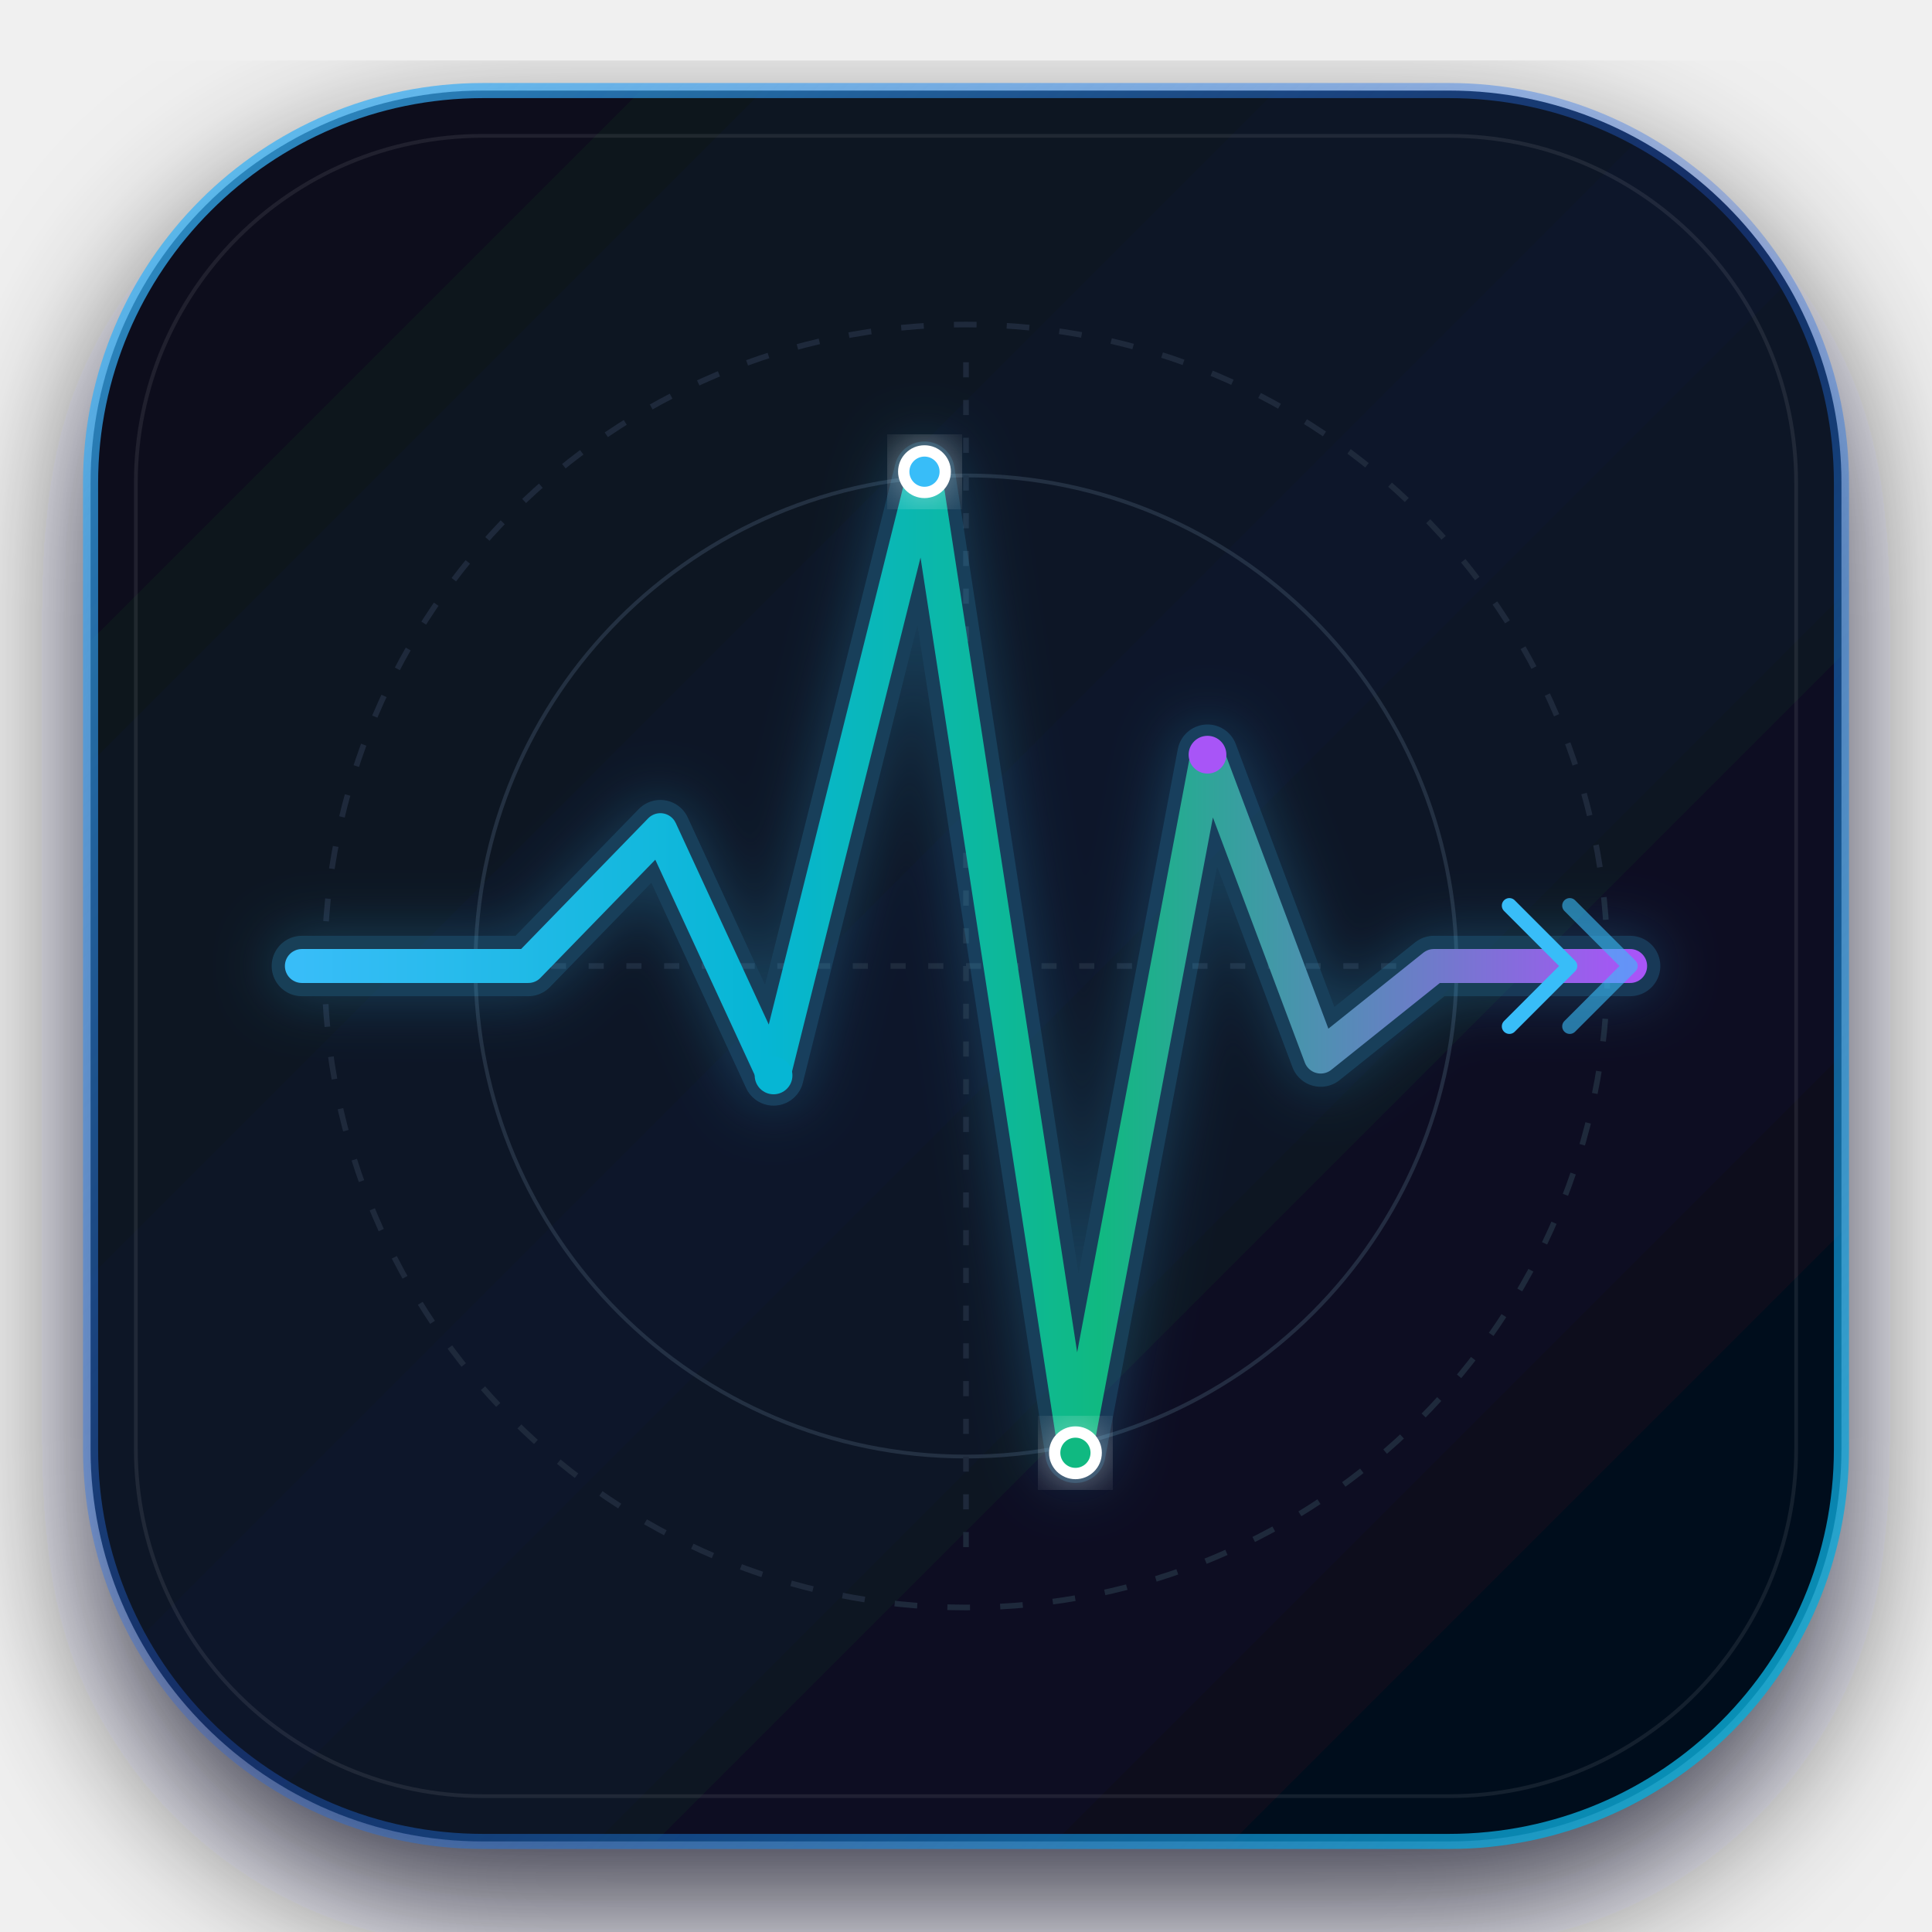
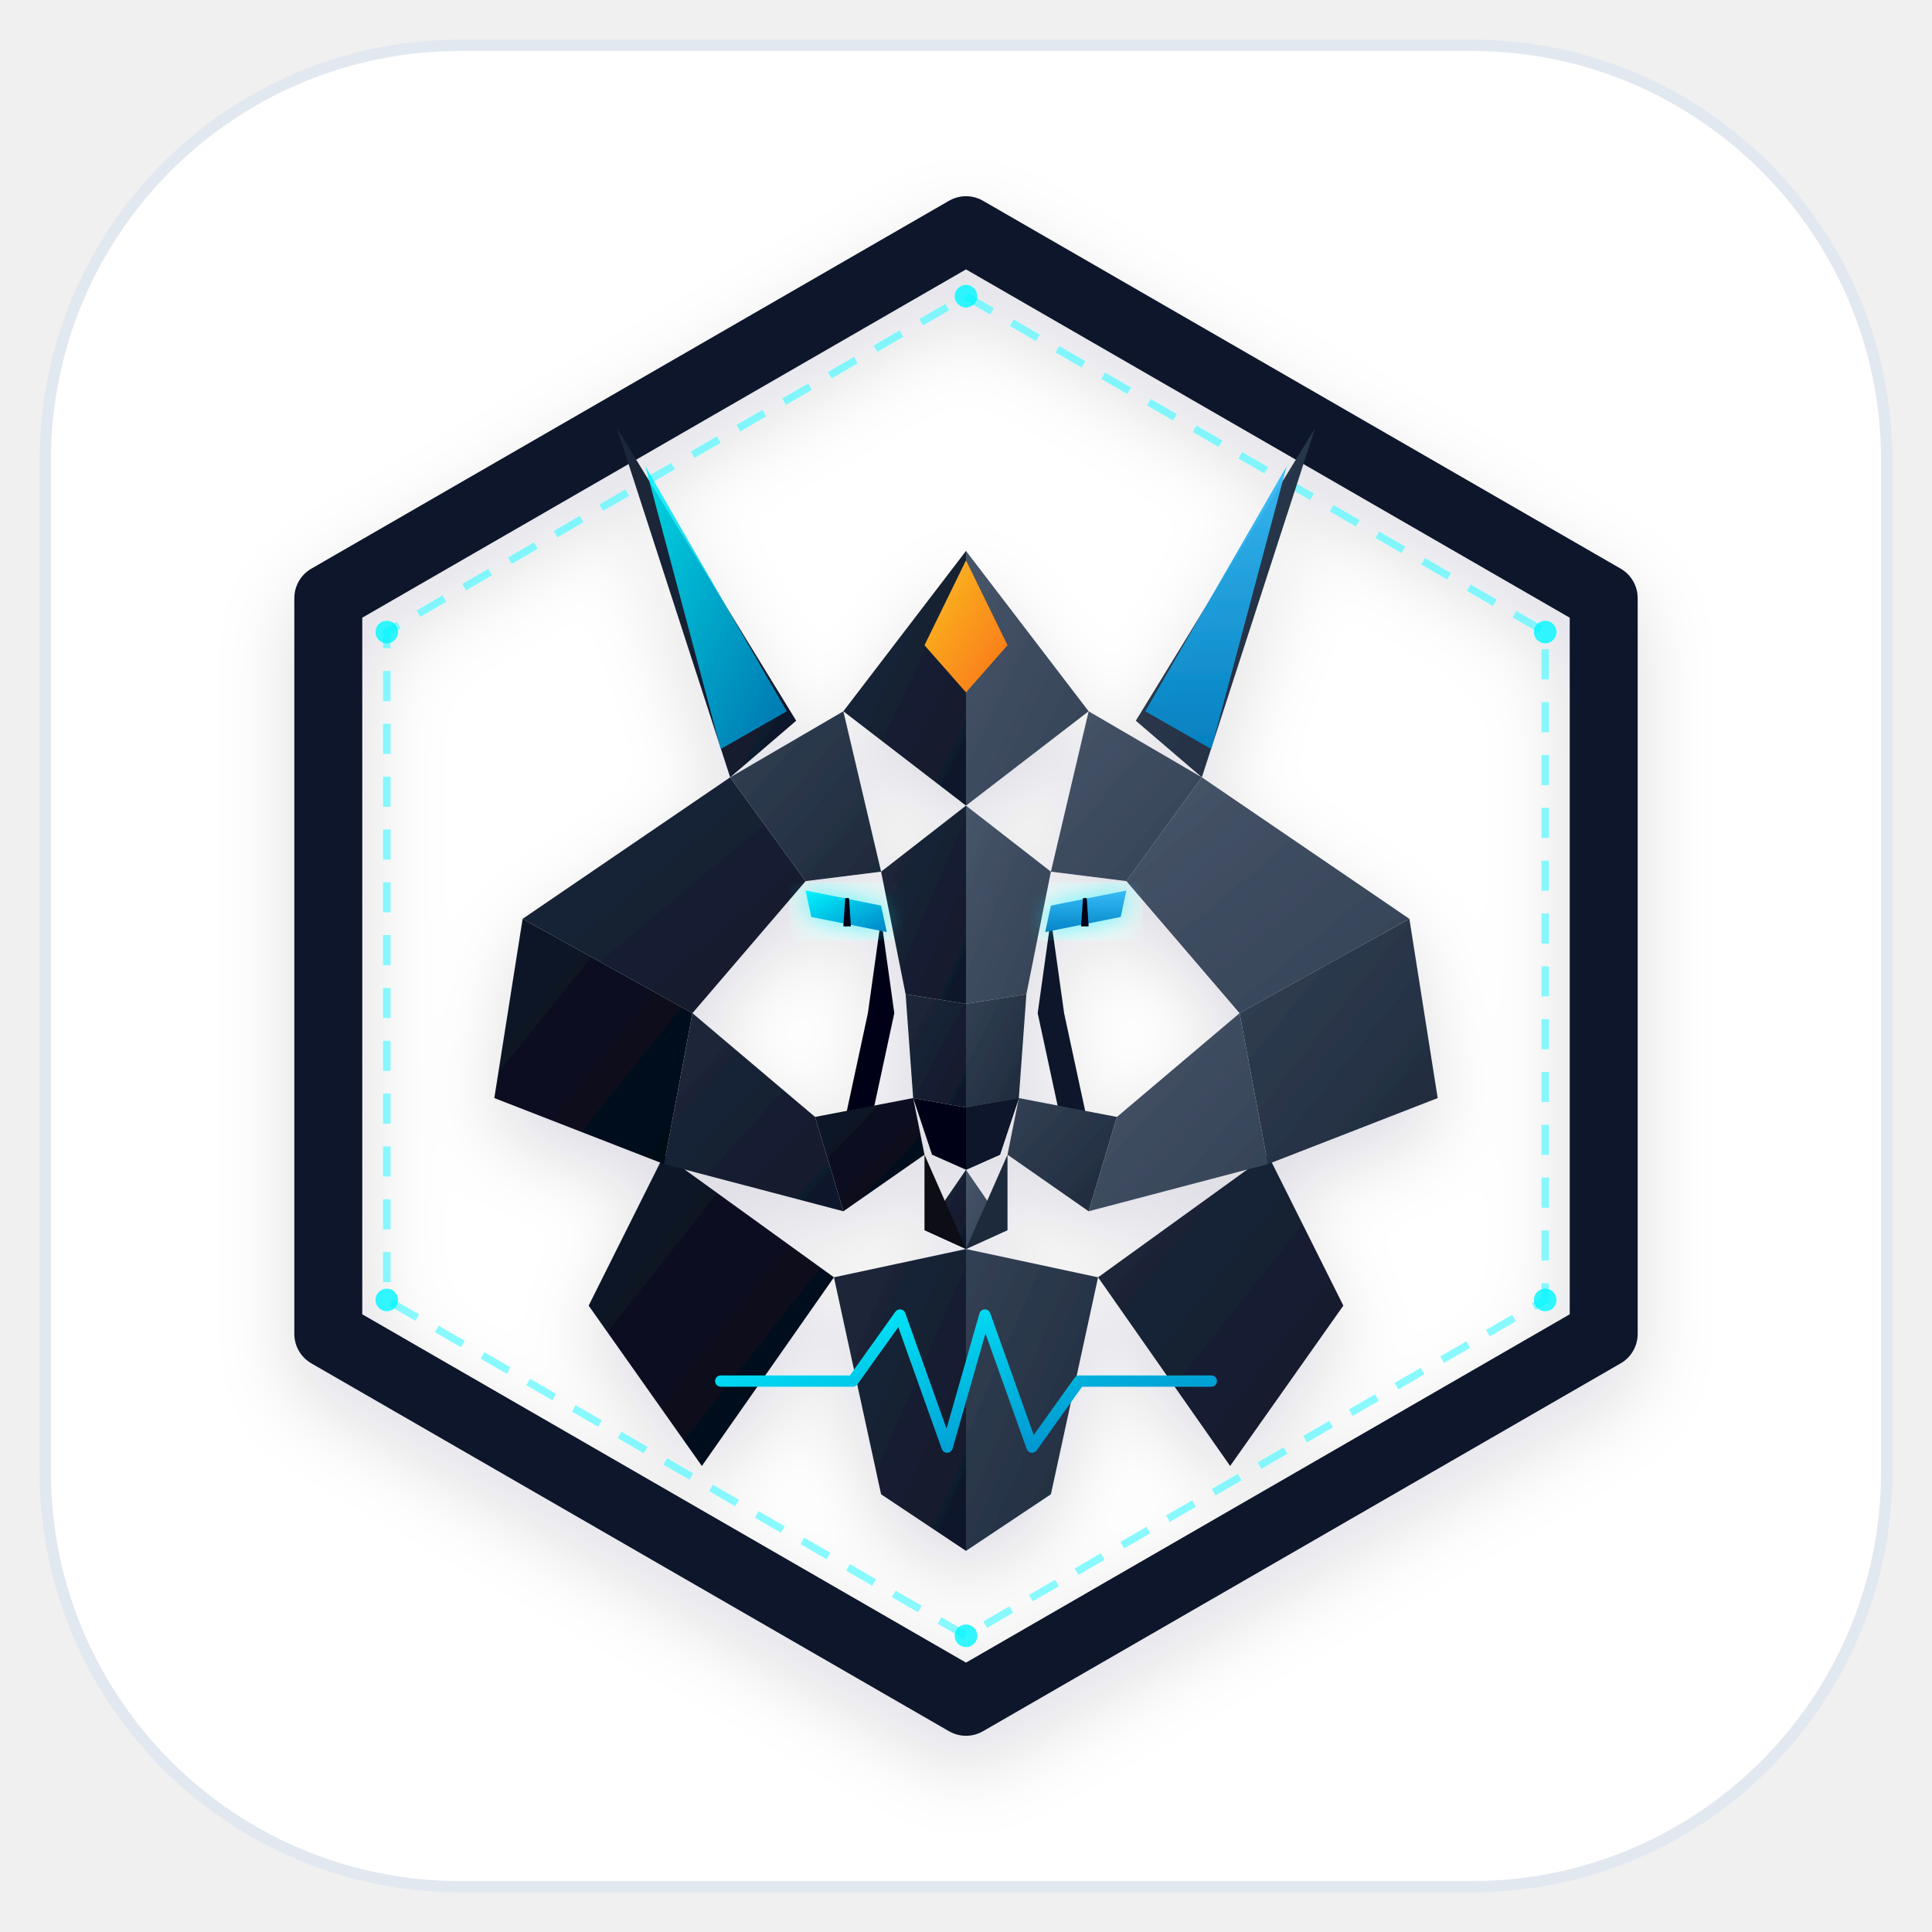
- <svg xmlns="http://www.w3.org/2000/svg" viewBox="0 0 512 512" width="512" height="512">
+ <svg xmlns="http://www.w3.org/2000/svg" viewBox="0 0 1024 1024" width="1024" height="1024">
  <defs>
-     <linearGradient id="bgGrad" x1="0%" y1="0%" x2="100%" y2="100%">
-       <stop offset="0%" stop-color="#0b0f19" />
-       <stop offset="50%" stop-color="#0f172a" />
+     <clipPath id="squircle-clip">
+       <rect x="24" y="24" width="976" height="976" rx="220" />
+     </clipPath>
+     <linearGradient id="cyan-glow" x1="0%" y1="0%" x2="100%" y2="100%">
+       <stop offset="0%" stop-color="#00f5ff" />
+       <stop offset="100%" stop-color="#0284c7" />
+     </linearGradient>
+     <linearGradient id="cyan-light" x1="0%" y1="0%" x2="0%" y2="100%">
+       <stop offset="0%" stop-color="#38bdf8" />
+       <stop offset="100%" stop-color="#0284c7" />
+     </linearGradient>
+     <linearGradient id="amber-pulse" x1="0%" y1="0%" x2="100%" y2="100%">
+       <stop offset="0%" stop-color="#fbbf24" />
+       <stop offset="100%" stop-color="#f97316" />
+     </linearGradient>
+     <linearGradient id="slate-grad-1" x1="0%" y1="0%" x2="100%" y2="100%">
+       <stop offset="0%" stop-color="#475569" />
+       <stop offset="100%" stop-color="#334155" />
+     </linearGradient>
+     <linearGradient id="slate-grad-2" x1="0%" y1="0%" x2="100%" y2="100%">
+       <stop offset="0%" stop-color="#334155" />
+       <stop offset="100%" stop-color="#1e293b" />
+     </linearGradient>
+     <linearGradient id="slate-grad-dark" x1="0%" y1="0%" x2="100%" y2="100%">
+       <stop offset="0%" stop-color="#1e293b" />
+       <stop offset="100%" stop-color="#0f172a" />
+     </linearGradient>
+     <linearGradient id="obsidian-deep" x1="0%" y1="0%" x2="100%" y2="100%">
+       <stop offset="0%" stop-color="#0f172a" />
      <stop offset="100%" stop-color="#020617" />
    </linearGradient>
-     <linearGradient id="borderGrad" x1="0%" y1="0%" x2="100%" y2="100%">
-       <stop offset="0%" stop-color="#38bdf8" stop-opacity="0.8" />
-       <stop offset="50%" stop-color="#2563eb" stop-opacity="0.3" />
-       <stop offset="100%" stop-color="#06b6d4" stop-opacity="0.9" />
-     </linearGradient>
-     <linearGradient id="pulseGrad" x1="0%" y1="50%" x2="100%" y2="50%">
-       <stop offset="0%" stop-color="#38bdf8" />
-       <stop offset="35%" stop-color="#06b6d4" />
-       <stop offset="60%" stop-color="#10b981" />
-       <stop offset="100%" stop-color="#a855f7" />
-     </linearGradient>
-     <linearGradient id="glowRing" x1="0%" y1="0%" x2="100%" y2="100%">
-       <stop offset="0%" stop-color="#38bdf8" stop-opacity="0.6" />
-       <stop offset="100%" stop-color="#2563eb" stop-opacity="0.1" />
-     </linearGradient>
-     <filter id="glow" x="-20%" y="-20%" width="140%" height="140%">
-       <feGaussianBlur stdDeviation="8" result="blur" />
-       <feComposite in="SourceGraphic" in2="blur" operator="over" />
+     <filter id="subtle-shadow" x="-10%" y="-10%" width="120%" height="120%">
+       <feDropShadow dx="0" dy="16" stdDeviation="20" flood-color="#0f172a" flood-opacity="0.14" />
    </filter>
-     <filter id="softShadow" x="-10%" y="-10%" width="120%" height="120%">
-       <feDropShadow dx="0" dy="16" stdDeviation="20" flood-color="#020617" flood-opacity="0.8" />
+     <filter id="eye-glow" x="-20%" y="-20%" width="140%" height="140%">
+       <feDropShadow dx="0" dy="0" stdDeviation="6" flood-color="#00f5ff" flood-opacity="0.6" />
    </filter>
  </defs>
-   <rect x="24" y="24" width="464" height="464" rx="104" fill="url(#bgGrad)" filter="url(#softShadow)" />
-   <rect x="24" y="24" width="464" height="464" rx="104" fill="none" stroke="url(#borderGrad)" stroke-width="4" />
-   <circle cx="256" cy="256" r="170" fill="none" stroke="#1e293b" stroke-width="1.5" stroke-dasharray="6 8" />
-   <circle cx="256" cy="256" r="130" fill="none" stroke="#334155" stroke-width="1" stroke-opacity="0.6" />
-   <line x1="256" y1="96" x2="256" y2="416" stroke="#1e293b" stroke-width="1.5" stroke-dasharray="4 6" />
-   <line x1="96" y1="256" x2="416" y2="256" stroke="#1e293b" stroke-width="1.5" stroke-dasharray="4 6" />
-   <path d="M 80 256 L 140 256 L 175 220 L 205 285 L 245 125 L 285 385 L 320 200 L 350 280 L 380 256 L 432 256" fill="none" stroke="#38bdf8" stroke-width="16" stroke-linecap="round" stroke-linejoin="round" opacity="0.25" filter="url(#glow)" />
-   <path d="M 80 256 L 140 256 L 175 220 L 205 285 L 245 125 L 285 385 L 320 200 L 350 280 L 380 256 L 432 256" fill="none" stroke="url(#pulseGrad)" stroke-width="9" stroke-linecap="round" stroke-linejoin="round" />
-   <circle cx="245" cy="125" r="7" fill="#ffffff" filter="url(#glow)" />
-   <circle cx="245" cy="125" r="4" fill="#38bdf8" />
-   <circle cx="285" cy="385" r="7" fill="#ffffff" filter="url(#glow)" />
-   <circle cx="285" cy="385" r="4" fill="#10b981" />
-   <circle cx="320" cy="200" r="5" fill="#a855f7" />
-   <circle cx="205" cy="285" r="5" fill="#06b6d4" />
-   <path d="M 400 240 L 416 256 L 400 272" fill="none" stroke="#38bdf8" stroke-width="4" stroke-linecap="round" stroke-linejoin="round" />
-   <path d="M 416 240 L 432 256 L 416 272" fill="none" stroke="#38bdf8" stroke-width="4" stroke-linecap="round" stroke-linejoin="round" opacity="0.6" />
-   <rect x="36" y="36" width="440" height="440" rx="92" fill="none" stroke="#ffffff" stroke-width="1" stroke-opacity="0.08" />
+   <rect x="24" y="24" width="976" height="976" rx="220" fill="#ffffff" stroke="#e2e8f0" stroke-width="6" />
+   <g clip-path="url(#squircle-clip)">
+     <g transform="translate(512, 512)" filter="url(#subtle-shadow)">
+       <polygon points="         0,-390         338,-195         338,195         0,390         -338,195         -338,-195       " fill="none" stroke="#0f172a" stroke-width="36" stroke-linejoin="round" />
+       <polygon points="         0,-355         307,-177         307,177         0,355         -307,177         -307,-177       " fill="none" stroke="#00f5ff" stroke-width="4" opacity="0.45" stroke-dasharray="16, 12" />
+       <circle cx="0" cy="-355" r="6" fill="#00f5ff" opacity="0.8" />
+       <circle cx="307" cy="-177" r="6" fill="#00f5ff" opacity="0.8" />
+       <circle cx="307" cy="177" r="6" fill="#00f5ff" opacity="0.8" />
+       <circle cx="0" cy="355" r="6" fill="#00f5ff" opacity="0.8" />
+       <circle cx="-307" cy="177" r="6" fill="#00f5ff" opacity="0.8" />
+       <circle cx="-307" cy="-177" r="6" fill="#00f5ff" opacity="0.8" />
+       <polygon points="-160,100 -70,165 -140,265 -200,180" fill="url(#obsidian-deep)" />
+       <polygon points="160,100 70,165 140,265 200,180" fill="url(#slate-grad-dark)" />
+       <polygon points="0,150 -70,165 -45,280 0,310" fill="url(#slate-grad-dark)" />
+       <polygon points="0,150 70,165 45,280 0,310" fill="url(#slate-grad-2)" />
+       <polyline points="-130,220 -60,220 -35,185 -10,255 10,185 35,255 60,220 130,220" fill="none" stroke="url(#cyan-glow)" stroke-width="6" stroke-linecap="round" stroke-linejoin="round" />
+       <polygon points="-90,-130 -185,-285 -125,-100" fill="url(#slate-grad-dark)" />
+       <polygon points="90,-130 185,-285 125,-100" fill="url(#slate-grad-2)" />
+       <polygon points="-95,-135 -170,-265 -130,-115" fill="url(#cyan-glow)" opacity="0.85" />
+       <polygon points="95,-135 170,-265 130,-115" fill="url(#cyan-light)" opacity="0.95" />
+       <polygon points="-125,-100 -235,-25 -145,25 -85,-45" fill="url(#slate-grad-dark)" />
+       <polygon points="125,-100 235,-25 145,25 85,-45" fill="url(#slate-grad-1)" />
+       <polygon points="-235,-25 -250,70 -160,105 -145,25" fill="url(#obsidian-deep)" />
+       <polygon points="235,-25 250,70 160,105 145,25" fill="url(#slate-grad-2)" />
+       <polygon points="0,-220 -65,-135 0,-85" fill="url(#slate-grad-dark)" />
+       <polygon points="0,-220 65,-135 0,-85" fill="url(#slate-grad-1)" />
+       <polygon points="-65,-135 -125,-100 -85,-45 -45,-50" fill="url(#slate-grad-2)" />
+       <polygon points="65,-135 125,-100 85,-45 45,-50" fill="url(#slate-grad-1)" />
+       <polygon points="0,-215 -22,-170 0,-145 22,-170" fill="url(#amber-pulse)" />
+       <polygon points="0,-85 -45,-50 -32,15 0,20" fill="url(#slate-grad-dark)" />
+       <polygon points="0,-85 45,-50 32,15 0,20" fill="url(#slate-grad-1)" />
+       <polygon points="0,20 -32,15 -28,70 0,75" fill="url(#slate-grad-dark)" />
+       <polygon points="0,20 32,15 28,70 0,75" fill="url(#slate-grad-2)" />
+       <polygon points="-45,-25 -38,25 -52,90 -66,90 -52,25" fill="#020617" />
+       <polygon points="45,-25 38,25 52,90 66,90 52,25" fill="#0f172a" />
+       <polygon points="-85,-40 -45,-32 -42,-18 -82,-26" fill="url(#cyan-glow)" filter="url(#eye-glow)" />
+       <polygon points="85,-40 45,-32 42,-18 82,-26" fill="url(#cyan-light)" filter="url(#eye-glow)" />
+       <polygon points="-64,-36 -62,-36 -61,-21 -65,-21" fill="#020617" />
+       <polygon points="64,-36 62,-36 61,-21 65,-21" fill="#020617" />
+       <polygon points="-28,70 -80,80 -65,130 -22,100" fill="url(#obsidian-deep)" />
+       <polygon points="28,70 80,80 65,130 22,100" fill="url(#slate-grad-2)" />
+       <polygon points="-80,80 -145,25 -160,105 -65,130" fill="url(#slate-grad-dark)" />
+       <polygon points="80,80 145,25 160,105 65,130" fill="url(#slate-grad-1)" />
+       <polygon points="0,75 -28,70 -18,100 0,108 18,100 28,70" fill="#020617" />
+       <polygon points="0,75 28,70 18,100 0,108" fill="#0f172a" />
+       <polygon points="0,108 -22,140 0,150" fill="url(#slate-grad-dark)" />
+       <polygon points="0,108 22,140 0,150" fill="url(#slate-grad-1)" />
+       <polygon points="-22,100 -22,140 0,150" fill="#0b0f19" />
+       <polygon points="22,100 22,140 0,150" fill="#1e293b" />
+     </g>
+   </g>
</svg>
